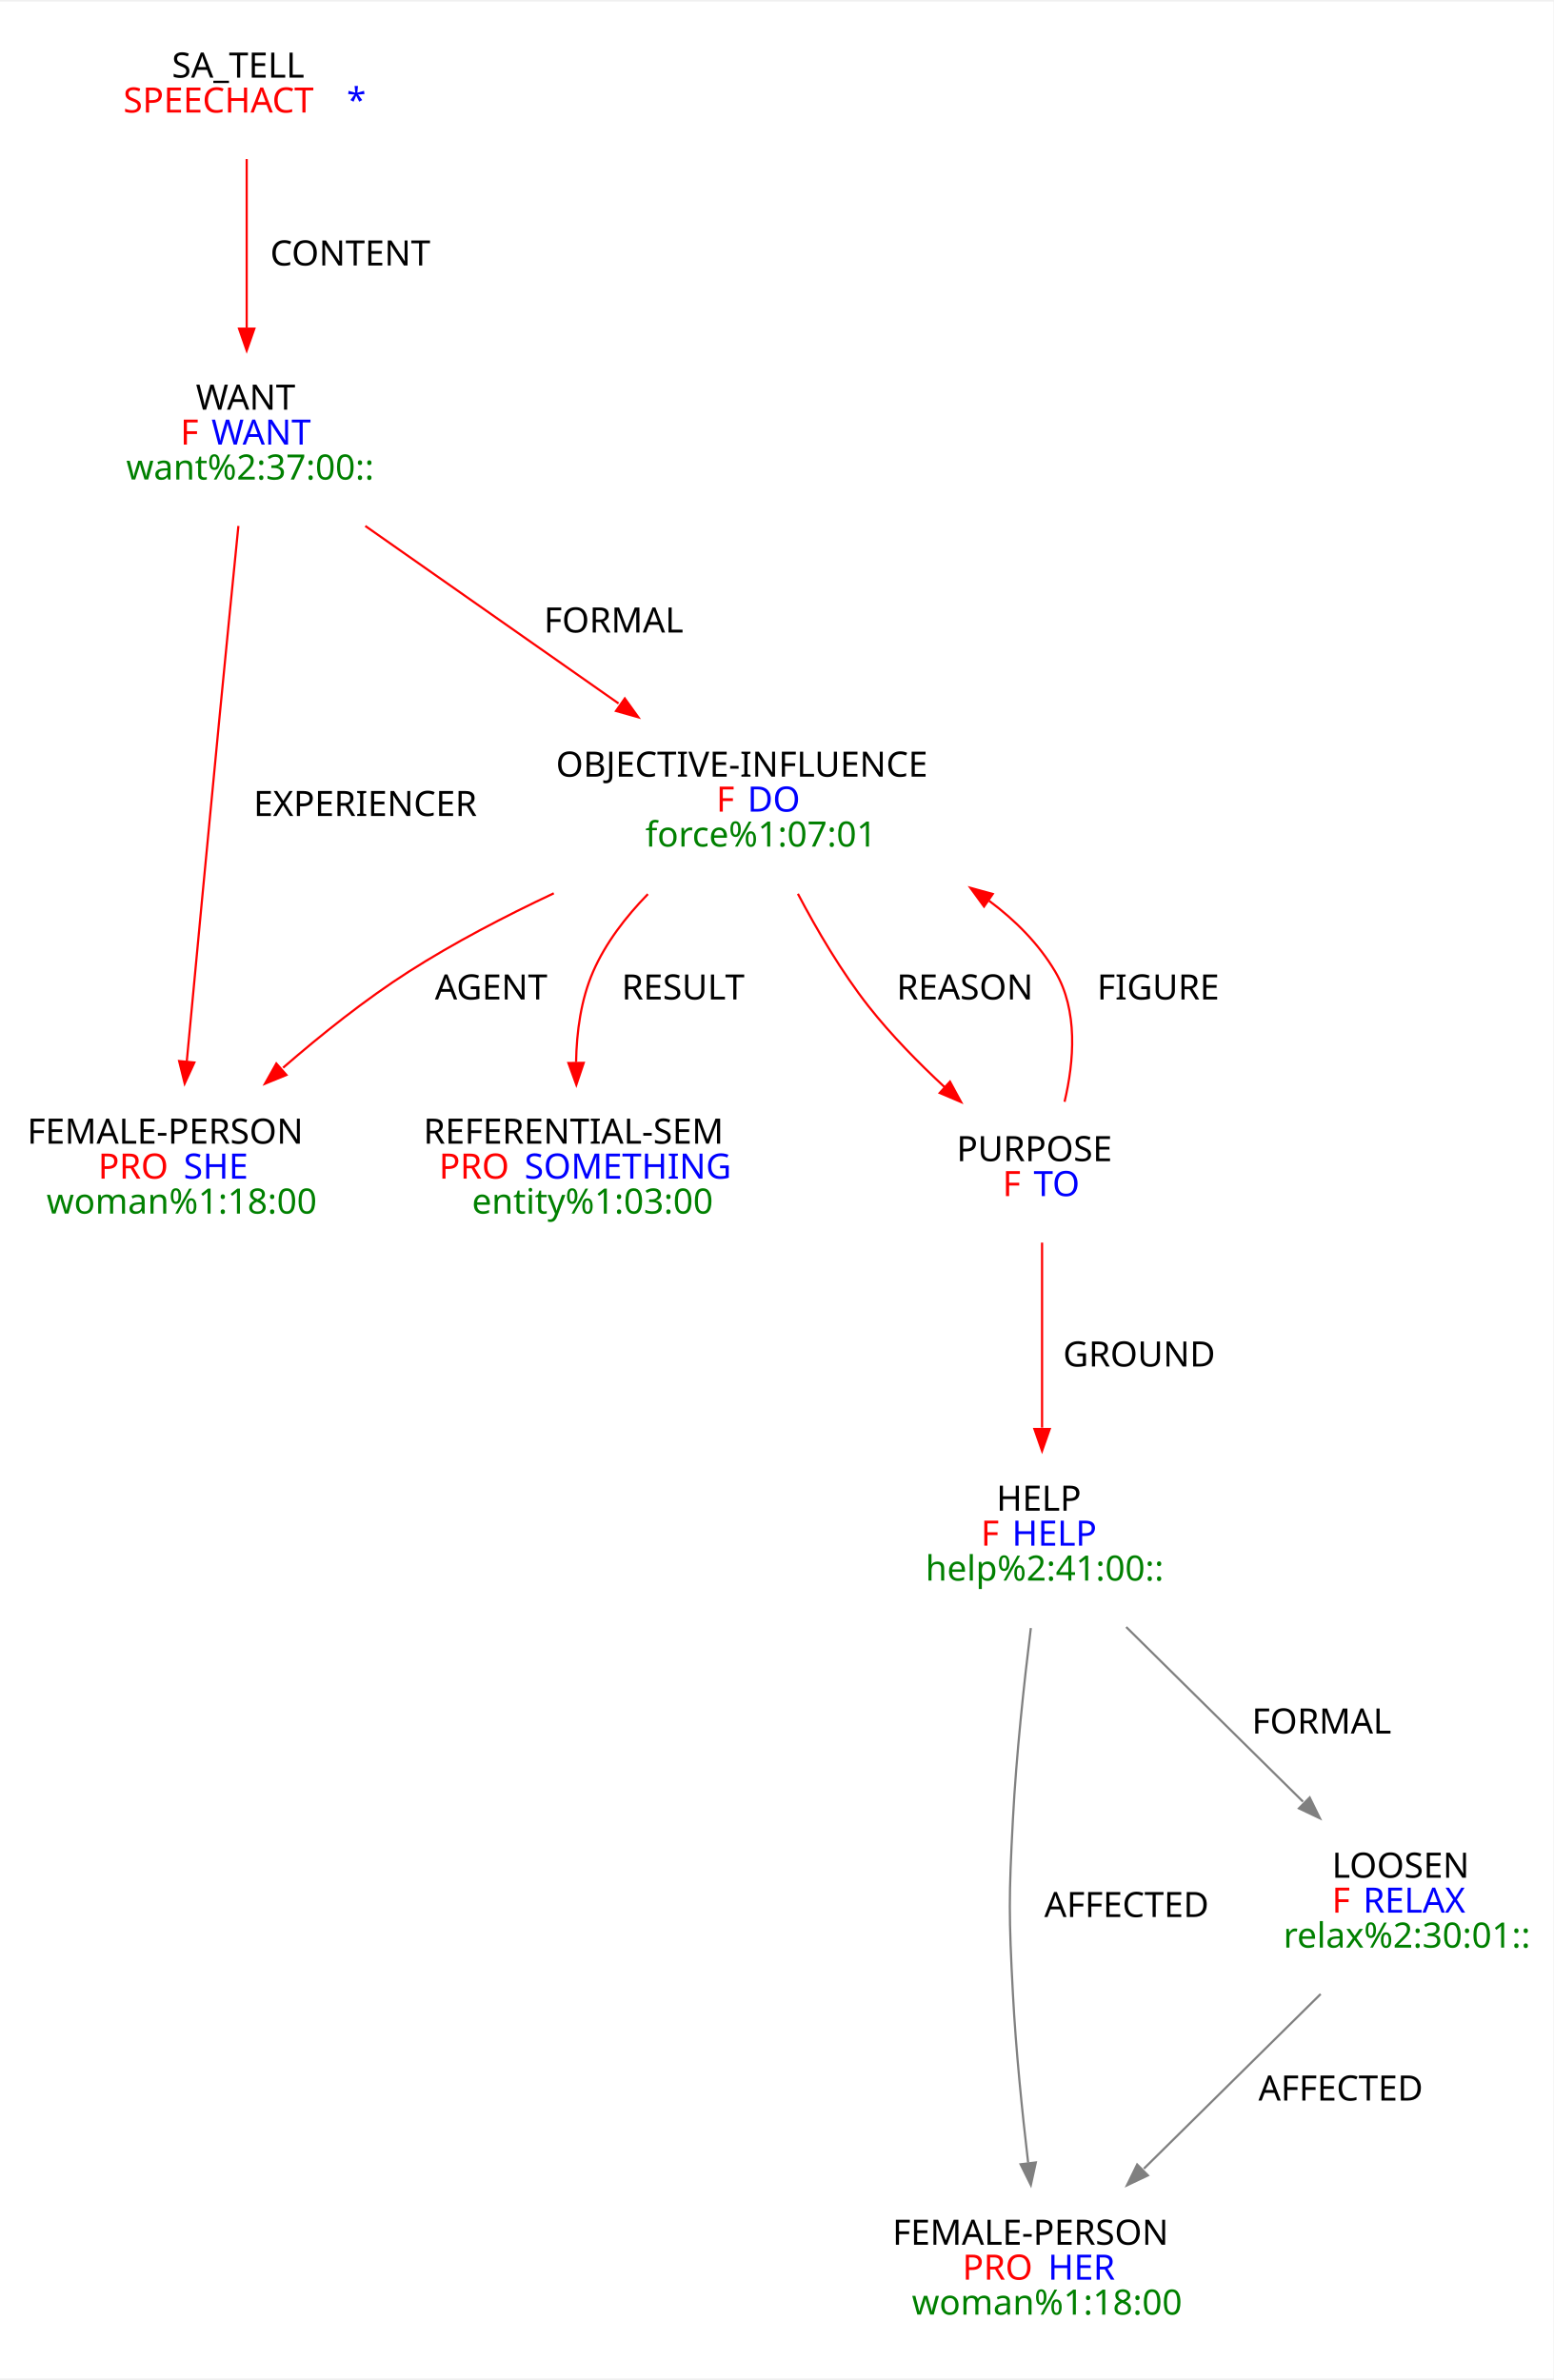
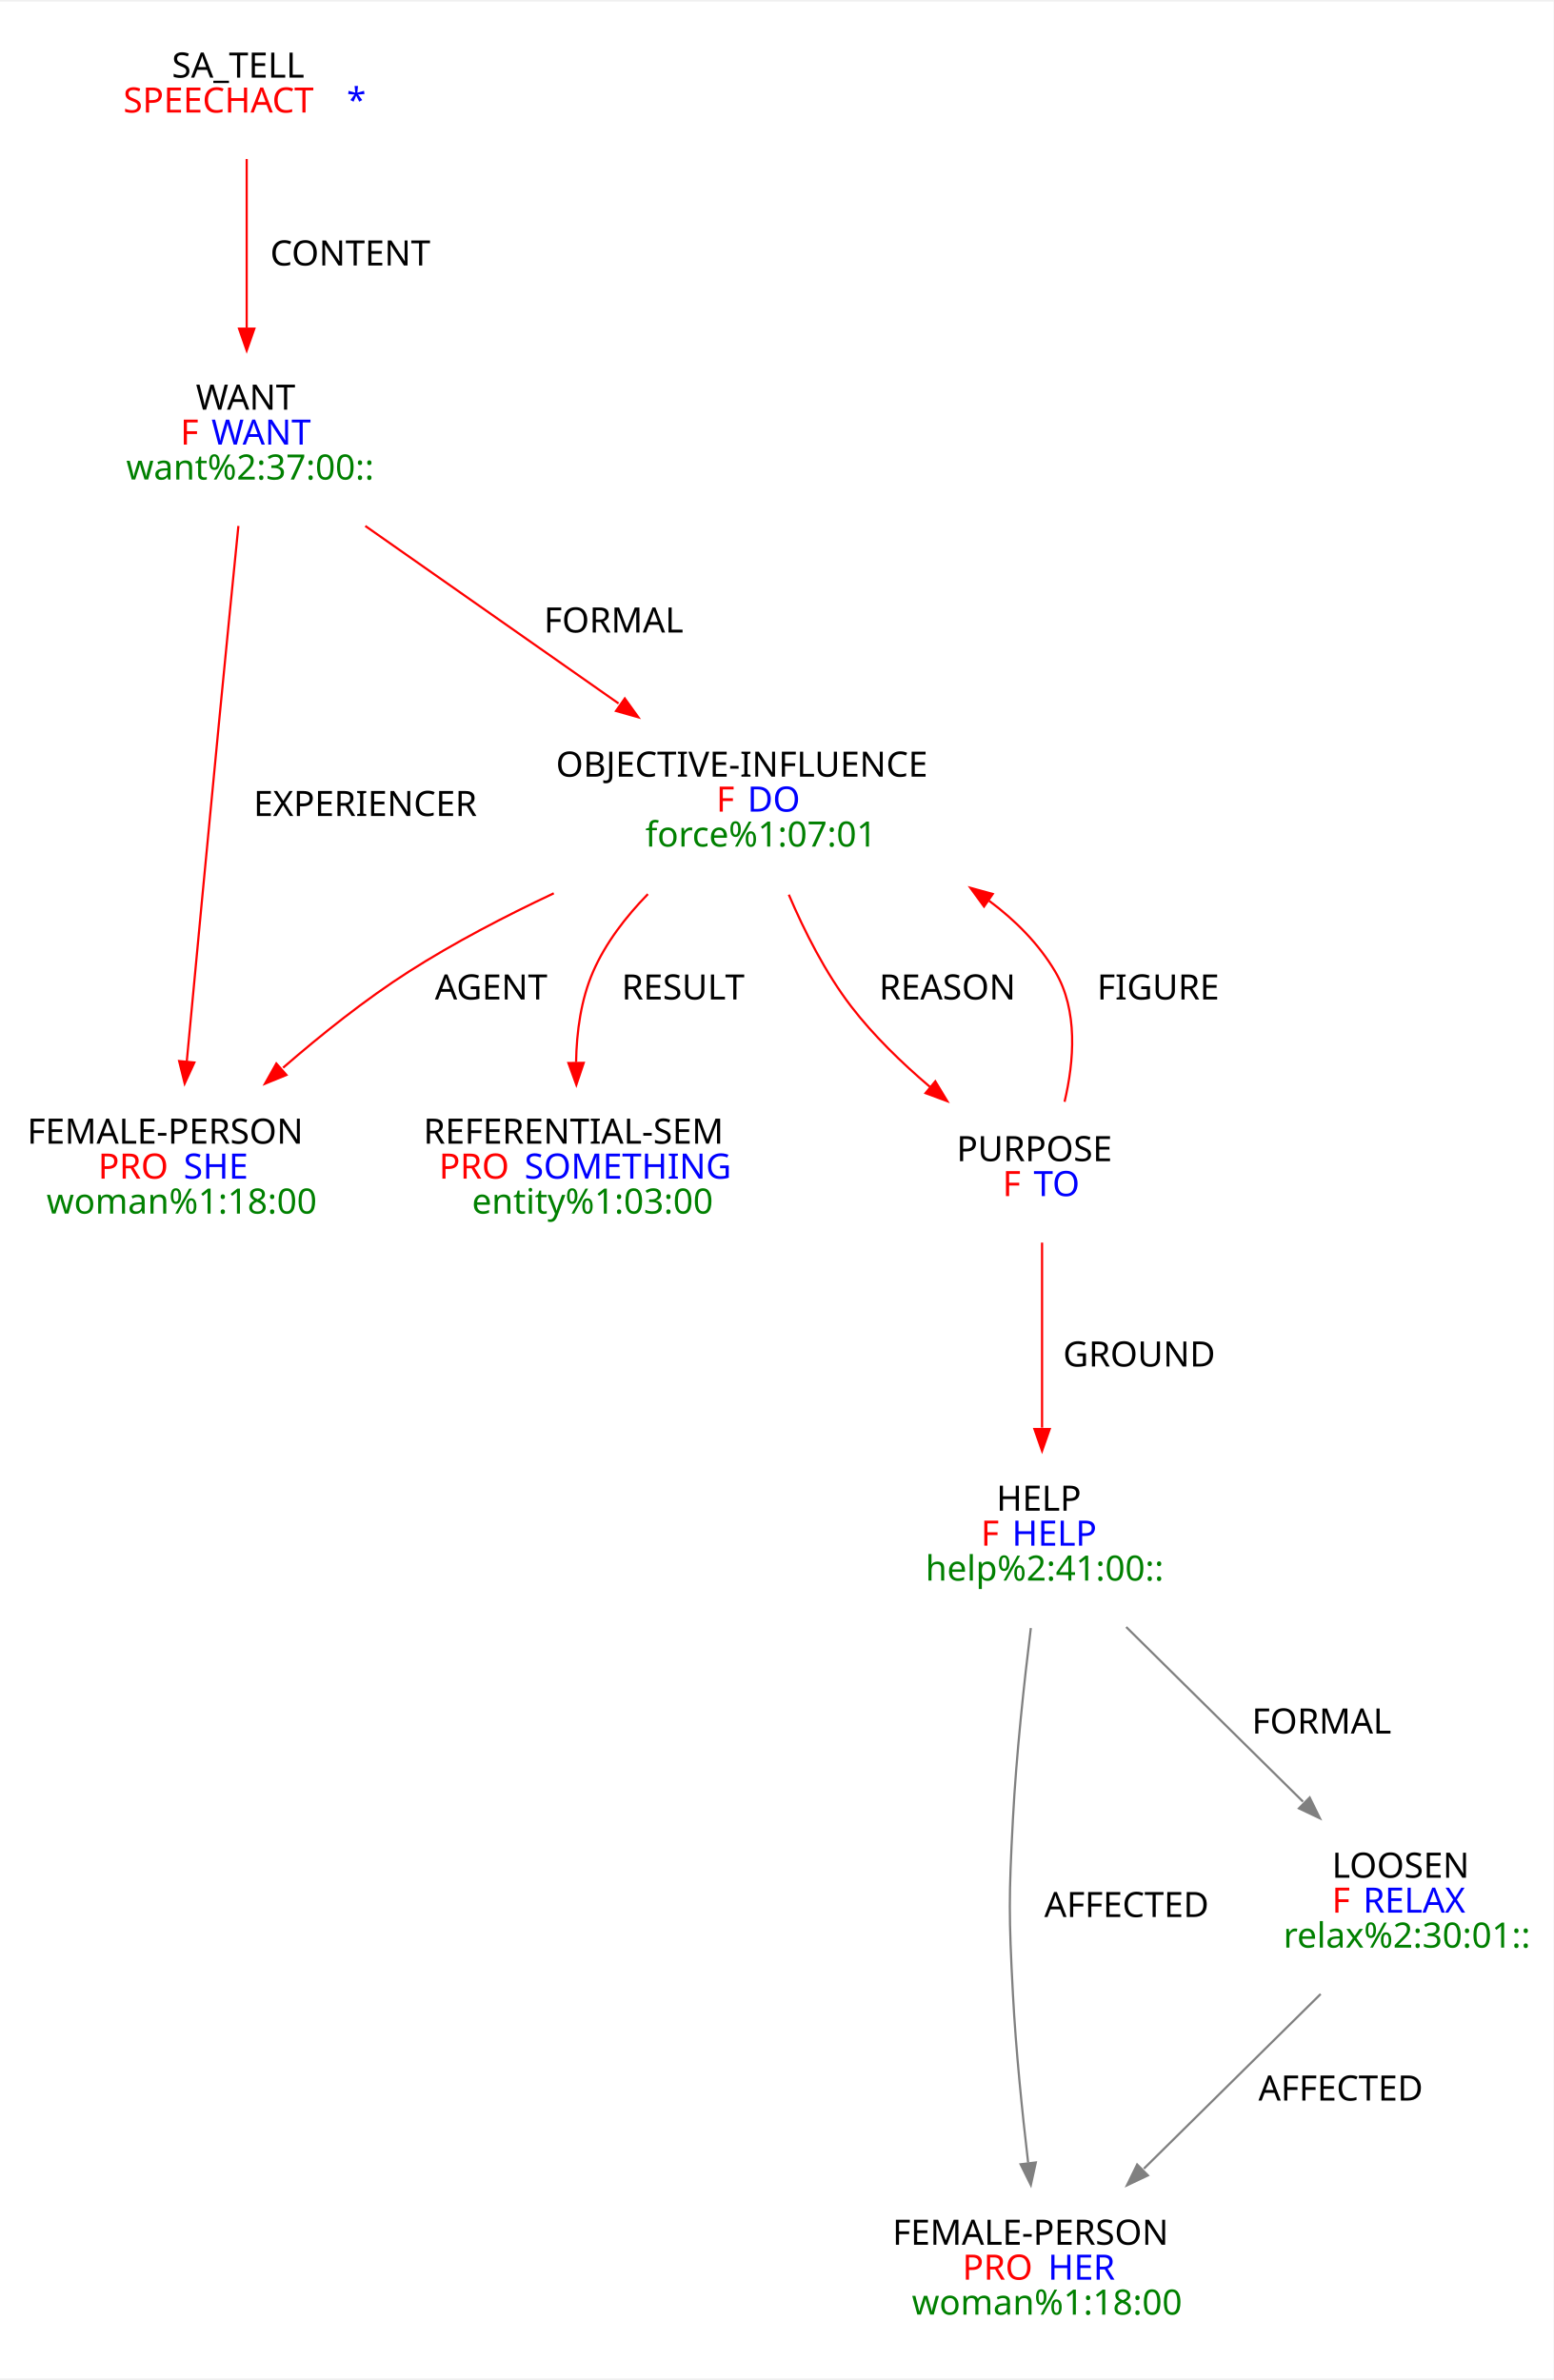
<svg xmlns="http://www.w3.org/2000/svg" xmlns:xlink="http://www.w3.org/1999/xlink" width="355pt" height="544pt" viewBox="0.00 0.00 355.47 544.00">
  <g id="graph0" class="graph" transform="scale(1 1) rotate(0) translate(4 540)">
    <polygon fill="white" stroke="transparent" points="-4,4 -4,-540 351.47,-540 351.47,4 -4,4" />
    <g id="node1" class="node">
      <g id="a_node1">
        <a xlink:href="http://trips.ihmc.us/lexicon/data/ONT::SA_TELL.xml" xlink:title="&lt;font color=&quot;green&quot;&gt;&lt;br /&gt;&lt;/font&gt; &lt;font color=&quot;black&quot;&gt;SA_TELL&lt;/font&gt; &lt;font color=&quot;green&quot;&gt;&lt;br /&gt;&lt;/font&gt; &lt;font color=&quot;red&quot;&gt;SPEECHACT&lt;/font&gt; &lt;font color=&quot;blue&quot;&gt;* &lt;/font&gt; &lt;font color=&quot;green&quot;&gt;&lt;br /&gt; &lt;/font&gt;">
          <text text-anchor="start" x="33.11" y="-522.6" font-family="Work Sans" font-size="8.00"> </text>
          <text text-anchor="start" x="35.33" y="-522.6" font-family="Work Sans" font-size="8.00">SA_TELL</text>
          <text text-anchor="start" x="69.57" y="-522.6" font-family="Work Sans" font-size="8.00"> </text>
          <text text-anchor="start" x="22" y="-514.6" font-family="Work Sans" font-size="8.00"> </text>
          <text text-anchor="start" x="24.22" y="-514.6" font-family="Work Sans" font-size="8.00" fill="red">SPEECHACT</text>
          <text text-anchor="start" x="73.12" y="-514.6" font-family="Work Sans" font-size="8.00"> </text>
          <text text-anchor="start" x="75.34" y="-514.6" font-family="Work Sans" font-size="8.00" fill="blue">* </text>
          <text text-anchor="start" x="80.68" y="-514.6" font-family="Work Sans" font-size="8.00"> </text>
          <text text-anchor="start" x="51.34" y="-506.6" font-family="Work Sans" font-size="8.00" fill="green"> </text>
        </a>
      </g>
    </g>
    <g id="node2" class="node">
      <g id="a_node2">
        <a xlink:href="http://trips.ihmc.us/lexicon/data/ONT::WANT.xml" xlink:title="&lt;font color=&quot;green&quot;&gt;&lt;br /&gt;&lt;/font&gt; &lt;font color=&quot;black&quot;&gt;WANT&lt;/font&gt; &lt;font color=&quot;green&quot;&gt;&lt;br /&gt;&lt;/font&gt; &lt;font color=&quot;red&quot;&gt;F&lt;/font&gt; &lt;font color=&quot;blue&quot;&gt;WANT&lt;/font&gt; &lt;font color=&quot;green&quot;&gt;&lt;br /&gt;&lt;/font&gt; &lt;font color=&quot;green&quot;&gt;want%2:37:00::&lt;/font&gt; &lt;font color=&quot;green&quot;&gt;&lt;br /&gt; &lt;/font&gt;">
          <text text-anchor="start" x="38.6" y="-446.6" font-family="Work Sans" font-size="8.00"> </text>
          <text text-anchor="start" x="40.82" y="-446.6" font-family="Work Sans" font-size="8.00">WANT</text>
          <text text-anchor="start" x="64.08" y="-446.6" font-family="Work Sans" font-size="8.00"> </text>
          <text text-anchor="start" x="35.04" y="-438.6" font-family="Work Sans" font-size="8.00"> </text>
          <text text-anchor="start" x="37.27" y="-438.6" font-family="Work Sans" font-size="8.00" fill="red">F</text>
          <text text-anchor="start" x="42.15" y="-438.6" font-family="Work Sans" font-size="8.00"> </text>
          <text text-anchor="start" x="44.38" y="-438.6" font-family="Work Sans" font-size="8.00" fill="blue">WANT</text>
          <text text-anchor="start" x="67.63" y="-438.6" font-family="Work Sans" font-size="8.00"> </text>
          <text text-anchor="start" x="22.65" y="-430.6" font-family="Work Sans" font-size="8.00"> </text>
          <text text-anchor="start" x="24.88" y="-430.6" font-family="Work Sans" font-size="8.00" fill="green">want%2:37:00::</text>
          <text text-anchor="start" x="80.03" y="-430.6" font-family="Work Sans" font-size="8.00"> </text>
          <text text-anchor="start" x="51.34" y="-422.6" font-family="Work Sans" font-size="8.00" fill="green"> </text>
        </a>
      </g>
    </g>
-     <g id="edge11" class="edge">
+     <g id="edge2" class="edge">
      <path fill="none" stroke="red" stroke-width="0.5" d="M52.45,-503.96C52.45,-493.04 52.45,-478.02 52.45,-465.39" />
      <polygon fill="red" stroke="red" stroke-width="0.5" points="54.2,-465.14 52.45,-460.14 50.7,-465.14 54.2,-465.14" />
      <text text-anchor="middle" x="76.16" y="-479.6" font-family="Work Sans" font-size="8.00"> CONTENT   </text>
    </g>
    <g id="node3" class="node">
      <g id="a_node3">
        <a xlink:href="http://trips.ihmc.us/lexicon/data/ONT::FEMALE-PERSON.xml" xlink:title="&lt;font color=&quot;green&quot;&gt;&lt;br /&gt;&lt;/font&gt; &lt;font color=&quot;black&quot;&gt;FEMALE-PERSON&lt;/font&gt; &lt;font color=&quot;green&quot;&gt;&lt;br /&gt;&lt;/font&gt; &lt;font color=&quot;red&quot;&gt;PRO&lt;/font&gt; &lt;font color=&quot;blue&quot;&gt;SHE&lt;/font&gt; &lt;font color=&quot;green&quot;&gt;&lt;br /&gt;&lt;/font&gt; &lt;font color=&quot;green&quot;&gt;woman%1:18:00&lt;/font&gt; &lt;font color=&quot;green&quot;&gt;&lt;br /&gt; &lt;/font&gt;">
          <text text-anchor="start" x="0" y="-278.6" font-family="Work Sans" font-size="8.00"> </text>
          <text text-anchor="start" x="2.22" y="-278.6" font-family="Work Sans" font-size="8.00">FEMALE-PERSON</text>
          <text text-anchor="start" x="70.68" y="-278.6" font-family="Work Sans" font-size="8.00"> </text>
          <text text-anchor="start" x="16.22" y="-270.6" font-family="Work Sans" font-size="8.00"> </text>
          <text text-anchor="start" x="18.45" y="-270.6" font-family="Work Sans" font-size="8.00" fill="red">PRO</text>
          <text text-anchor="start" x="35.78" y="-270.6" font-family="Work Sans" font-size="8.00"> </text>
          <text text-anchor="start" x="38.01" y="-270.6" font-family="Work Sans" font-size="8.00" fill="blue">SHE</text>
          <text text-anchor="start" x="54.46" y="-270.6" font-family="Work Sans" font-size="8.00"> </text>
          <text text-anchor="start" x="4.43" y="-262.6" font-family="Work Sans" font-size="8.00"> </text>
          <text text-anchor="start" x="6.65" y="-262.6" font-family="Work Sans" font-size="8.00" fill="green">woman%1:18:00</text>
          <text text-anchor="start" x="66.25" y="-262.6" font-family="Work Sans" font-size="8.00"> </text>
          <text text-anchor="start" x="35.34" y="-254.6" font-family="Work Sans" font-size="8.00" fill="green"> </text>
        </a>
      </g>
    </g>
-     <g id="edge3" class="edge">
+     <g id="edge7" class="edge">
      <path fill="none" stroke="red" stroke-width="0.5" d="M50.55,-419.98C49.3,-407.48 47.64,-390.77 46.21,-376 43.61,-349.14 40.7,-318.32 38.74,-297.45" />
      <polygon fill="red" stroke="red" stroke-width="0.5" points="40.47,-297.18 38.26,-292.37 36.99,-297.51 40.47,-297.18" />
      <text text-anchor="middle" x="79.57" y="-353.6" font-family="Work Sans" font-size="8.00"> EXPERIENCER   </text>
    </g>
    <g id="node4" class="node">
      <g id="a_node4">
        <a xlink:href="http://trips.ihmc.us/lexicon/data/ONT::OBJECTIVE-INFLUENCE.xml" xlink:title="&lt;font color=&quot;green&quot;&gt;&lt;br /&gt;&lt;/font&gt; &lt;font color=&quot;black&quot;&gt;OBJECTIVE-INFLUENCE&lt;/font&gt; &lt;font color=&quot;green&quot;&gt;&lt;br /&gt;&lt;/font&gt; &lt;font color=&quot;red&quot;&gt;F&lt;/font&gt; &lt;font color=&quot;blue&quot;&gt;DO&lt;/font&gt; &lt;font color=&quot;green&quot;&gt;&lt;br /&gt;&lt;/font&gt; &lt;font color=&quot;green&quot;&gt;force%1:07:01&lt;/font&gt; &lt;font color=&quot;green&quot;&gt;&lt;br /&gt; &lt;/font&gt;">
          <text text-anchor="start" x="121" y="-362.6" font-family="Work Sans" font-size="8.00"> </text>
          <text text-anchor="start" x="123.22" y="-362.6" font-family="Work Sans" font-size="8.00">OBJECTIVE-INFLUENCE</text>
          <text text-anchor="start" x="215.68" y="-362.6" font-family="Work Sans" font-size="8.00"> </text>
          <text text-anchor="start" x="157.67" y="-354.6" font-family="Work Sans" font-size="8.00"> </text>
          <text text-anchor="start" x="159.9" y="-354.6" font-family="Work Sans" font-size="8.00" fill="red">F</text>
          <text text-anchor="start" x="164.78" y="-354.6" font-family="Work Sans" font-size="8.00"> </text>
          <text text-anchor="start" x="167.01" y="-354.6" font-family="Work Sans" font-size="8.00" fill="blue">DO</text>
          <text text-anchor="start" x="179.01" y="-354.6" font-family="Work Sans" font-size="8.00"> </text>
          <text text-anchor="start" x="141.43" y="-346.6" font-family="Work Sans" font-size="8.00"> </text>
          <text text-anchor="start" x="143.66" y="-346.6" font-family="Work Sans" font-size="8.00" fill="green">force%1:07:01</text>
          <text text-anchor="start" x="195.25" y="-346.6" font-family="Work Sans" font-size="8.00"> </text>
          <text text-anchor="start" x="168.34" y="-338.6" font-family="Work Sans" font-size="8.00" fill="green"> </text>
        </a>
      </g>
    </g>
-     <g id="edge7" class="edge">
+     <g id="edge9" class="edge">
      <path fill="none" stroke="red" stroke-width="0.5" d="M79.59,-419.98C96.89,-407.86 119.38,-392.09 137.54,-379.36" />
      <polygon fill="red" stroke="red" stroke-width="0.5" points="138.97,-380.5 142.06,-376.2 136.96,-377.64 138.97,-380.5" />
      <text text-anchor="middle" x="136.42" y="-395.6" font-family="Work Sans" font-size="8.00"> FORMAL   </text>
    </g>
-     <g id="edge2" class="edge">
+     <g id="edge3" class="edge">
      <path fill="none" stroke="red" stroke-width="0.5" d="M122.72,-335.91C111.55,-330.66 99.88,-324.58 89.58,-318 79.6,-311.63 69.48,-303.54 60.78,-295.99" />
      <polygon fill="red" stroke="red" stroke-width="0.5" points="61.54,-294.33 56.64,-292.33 59.23,-296.95 61.54,-294.33" />
      <text text-anchor="middle" x="108.39" y="-311.6" font-family="Work Sans" font-size="8.00"> AGENT   </text>
    </g>
    <g id="node5" class="node">
      <g id="a_node5">
        <a xlink:href="http://trips.ihmc.us/lexicon/data/ONT::REFERENTIAL-SEM.xml" xlink:title="&lt;font color=&quot;green&quot;&gt;&lt;br /&gt;&lt;/font&gt; &lt;font color=&quot;black&quot;&gt;REFERENTIAL-SEM&lt;/font&gt; &lt;font color=&quot;green&quot;&gt;&lt;br /&gt;&lt;/font&gt; &lt;font color=&quot;red&quot;&gt;PRO&lt;/font&gt; &lt;font color=&quot;blue&quot;&gt;SOMETHING&lt;/font&gt; &lt;font color=&quot;green&quot;&gt;&lt;br /&gt;&lt;/font&gt; &lt;font color=&quot;green&quot;&gt;entity%1:03:00&lt;/font&gt; &lt;font color=&quot;green&quot;&gt;&lt;br /&gt; &lt;/font&gt;">
          <text text-anchor="start" x="90.67" y="-278.6" font-family="Work Sans" font-size="8.00"> </text>
          <text text-anchor="start" x="92.89" y="-278.6" font-family="Work Sans" font-size="8.00">REFERENTIAL-SEM</text>
          <text text-anchor="start" x="168.01" y="-278.6" font-family="Work Sans" font-size="8.00"> </text>
          <text text-anchor="start" x="94.23" y="-270.6" font-family="Work Sans" font-size="8.00"> </text>
          <text text-anchor="start" x="96.45" y="-270.6" font-family="Work Sans" font-size="8.00" fill="red">PRO</text>
          <text text-anchor="start" x="113.79" y="-270.6" font-family="Work Sans" font-size="8.00"> </text>
          <text text-anchor="start" x="116.01" y="-270.6" font-family="Work Sans" font-size="8.00" fill="blue">SOMETHING</text>
          <text text-anchor="start" x="164.45" y="-270.6" font-family="Work Sans" font-size="8.00"> </text>
          <text text-anchor="start" x="101.77" y="-262.6" font-family="Work Sans" font-size="8.00"> </text>
          <text text-anchor="start" x="103.99" y="-262.6" font-family="Work Sans" font-size="8.00" fill="green">entity%1:03:00</text>
          <text text-anchor="start" x="156.91" y="-262.6" font-family="Work Sans" font-size="8.00"> </text>
          <text text-anchor="start" x="129.34" y="-254.6" font-family="Work Sans" font-size="8.00" fill="green"> </text>
        </a>
      </g>
    </g>
-     <g id="edge4" class="edge">
+     <g id="edge10" class="edge">
      <path fill="none" stroke="red" stroke-width="0.5" d="M144.25,-335.72C139.21,-330.55 134.59,-324.56 131.73,-318 128.94,-311.61 127.94,-304.2 127.82,-297.27" />
      <polygon fill="red" stroke="red" stroke-width="0.5" points="129.57,-297.1 127.88,-292.08 126.07,-297.06 129.57,-297.1" />
      <text text-anchor="middle" x="152.31" y="-311.6" font-family="Work Sans" font-size="8.00"> RESULT   </text>
    </g>
    <g id="node6" class="node">
      <g id="a_node6">
        <a xlink:href="http://trips.ihmc.us/lexicon/data/ONT::PURPOSE.xml" xlink:title="&lt;font color=&quot;green&quot;&gt;&lt;br /&gt;&lt;/font&gt; &lt;font color=&quot;black&quot;&gt;PURPOSE&lt;/font&gt; &lt;font color=&quot;green&quot;&gt;&lt;br /&gt;&lt;/font&gt; &lt;font color=&quot;red&quot;&gt;F&lt;/font&gt; &lt;font color=&quot;blue&quot;&gt;TO&lt;/font&gt; &lt;font color=&quot;green&quot;&gt;&lt;br /&gt; &lt;/font&gt;">
          <text text-anchor="start" x="212.67" y="-274.6" font-family="Work Sans" font-size="8.00"> </text>
          <text text-anchor="start" x="214.89" y="-274.6" font-family="Work Sans" font-size="8.00">PURPOSE</text>
          <text text-anchor="start" x="254.01" y="-274.6" font-family="Work Sans" font-size="8.00"> </text>
          <text text-anchor="start" x="223.19" y="-266.6" font-family="Work Sans" font-size="8.00"> </text>
          <text text-anchor="start" x="225.41" y="-266.6" font-family="Work Sans" font-size="8.00" fill="red">F</text>
          <text text-anchor="start" x="230.3" y="-266.6" font-family="Work Sans" font-size="8.00"> </text>
          <text text-anchor="start" x="232.52" y="-266.6" font-family="Work Sans" font-size="8.00" fill="blue">TO</text>
          <text text-anchor="start" x="243.49" y="-266.6" font-family="Work Sans" font-size="8.00"> </text>
          <text text-anchor="start" x="233.34" y="-258.6" font-family="Work Sans" font-size="8.00" fill="green"> </text>
        </a>
      </g>
    </g>
-     <g id="edge1" class="edge">
-       <path fill="none" stroke="red" stroke-width="0.5" d="M178.58,-335.79C182.95,-327.49 188.57,-317.89 194.78,-310 199.89,-303.5 206.16,-297.11 212.19,-291.51" />
-       <polygon fill="red" stroke="red" stroke-width="0.5" points="213.38,-292.8 215.91,-288.14 211.03,-290.21 213.38,-292.8" />
-       <text text-anchor="middle" x="216.79" y="-311.6" font-family="Work Sans" font-size="8.00"> REASON   </text>
-     </g>
-     <g id="edge9" class="edge">
+     <g id="edge11" class="edge">
+       <path fill="none" stroke="red" stroke-width="0.5" d="M176.5,-335.59C180.06,-327.25 184.88,-317.68 190.78,-310 195.89,-303.34 202.39,-297.05 208.79,-291.61" />
+       <polygon fill="red" stroke="red" stroke-width="0.5" points="210.02,-292.87 212.76,-288.33 207.79,-290.17 210.02,-292.87" />
+       <text text-anchor="middle" x="212.79" y="-311.6" font-family="Work Sans" font-size="8.00"> REASON   </text>
+     </g>
+     <g id="edge6" class="edge">
      <path fill="none" stroke="red" stroke-width="0.5" d="M239.6,-288.19C241.77,-297.43 242.73,-309.12 237.45,-318 233.66,-324.38 228.33,-329.73 222.32,-334.2" />
      <polygon fill="red" stroke="red" stroke-width="0.5" points="221.17,-332.87 218.05,-337.16 223.16,-335.75 221.17,-332.87" />
      <text text-anchor="middle" x="261.01" y="-311.6" font-family="Work Sans" font-size="8.00"> FIGURE   </text>
    </g>
    <g id="node7" class="node">
      <g id="a_node7">
        <a xlink:href="http://trips.ihmc.us/lexicon/data/ONT::HELP.xml" xlink:title="&lt;font color=&quot;green&quot;&gt;&lt;br /&gt;&lt;/font&gt; &lt;font color=&quot;black&quot;&gt;HELP&lt;/font&gt; &lt;font color=&quot;green&quot;&gt;&lt;br /&gt;&lt;/font&gt; &lt;font color=&quot;red&quot;&gt;F&lt;/font&gt; &lt;font color=&quot;blue&quot;&gt;HELP&lt;/font&gt; &lt;font color=&quot;green&quot;&gt;&lt;br /&gt;&lt;/font&gt; &lt;font color=&quot;green&quot;&gt;help%2:41:00::&lt;/font&gt; &lt;font color=&quot;green&quot;&gt;&lt;br /&gt; &lt;/font&gt;">
          <text text-anchor="start" x="221.78" y="-194.6" font-family="Work Sans" font-size="8.00"> </text>
          <text text-anchor="start" x="224" y="-194.6" font-family="Work Sans" font-size="8.00">HELP</text>
          <text text-anchor="start" x="244.9" y="-194.6" font-family="Work Sans" font-size="8.00"> </text>
          <text text-anchor="start" x="218.22" y="-186.6" font-family="Work Sans" font-size="8.00"> </text>
          <text text-anchor="start" x="220.45" y="-186.6" font-family="Work Sans" font-size="8.00" fill="red">F</text>
          <text text-anchor="start" x="225.33" y="-186.6" font-family="Work Sans" font-size="8.00"> </text>
          <text text-anchor="start" x="227.56" y="-186.6" font-family="Work Sans" font-size="8.00" fill="blue">HELP</text>
          <text text-anchor="start" x="248.46" y="-186.6" font-family="Work Sans" font-size="8.00"> </text>
          <text text-anchor="start" x="205.54" y="-178.6" font-family="Work Sans" font-size="8.00"> </text>
          <text text-anchor="start" x="207.76" y="-178.6" font-family="Work Sans" font-size="8.00" fill="green">help%2:41:00::</text>
          <text text-anchor="start" x="261.14" y="-178.6" font-family="Work Sans" font-size="8.00"> </text>
          <text text-anchor="start" x="233.34" y="-170.6" font-family="Work Sans" font-size="8.00" fill="green"> </text>
        </a>
      </g>
    </g>
-     <g id="edge10" class="edge">
+     <g id="edge8" class="edge">
      <path fill="none" stroke="red" stroke-width="0.5" d="M234.45,-255.96C234.45,-244.12 234.45,-227.38 234.45,-213.6" />
      <polygon fill="red" stroke="red" stroke-width="0.5" points="236.2,-213.29 234.45,-208.29 232.7,-213.29 236.2,-213.29" />
      <text text-anchor="middle" x="256.67" y="-227.6" font-family="Work Sans" font-size="8.00"> GROUND   </text>
    </g>
    <g id="node8" class="node">
      <g id="a_node8">
        <a xlink:href="http://trips.ihmc.us/lexicon/data/ONT::FEMALE-PERSON.xml" xlink:title="&lt;font color=&quot;green&quot;&gt;&lt;br /&gt;&lt;/font&gt; &lt;font color=&quot;black&quot;&gt;FEMALE-PERSON&lt;/font&gt; &lt;font color=&quot;green&quot;&gt;&lt;br /&gt;&lt;/font&gt; &lt;font color=&quot;red&quot;&gt;PRO&lt;/font&gt; &lt;font color=&quot;blue&quot;&gt;HER&lt;/font&gt; &lt;font color=&quot;green&quot;&gt;&lt;br /&gt;&lt;/font&gt; &lt;font color=&quot;green&quot;&gt;woman%1:18:00&lt;/font&gt; &lt;font color=&quot;green&quot;&gt;&lt;br /&gt; &lt;/font&gt;">
          <text text-anchor="start" x="198" y="-26.6" font-family="Work Sans" font-size="8.00"> </text>
          <text text-anchor="start" x="200.22" y="-26.6" font-family="Work Sans" font-size="8.00">FEMALE-PERSON</text>
          <text text-anchor="start" x="268.68" y="-26.6" font-family="Work Sans" font-size="8.00"> </text>
          <text text-anchor="start" x="214" y="-18.6" font-family="Work Sans" font-size="8.00"> </text>
          <text text-anchor="start" x="216.23" y="-18.6" font-family="Work Sans" font-size="8.00" fill="red">PRO</text>
          <text text-anchor="start" x="233.56" y="-18.6" font-family="Work Sans" font-size="8.00"> </text>
          <text text-anchor="start" x="235.79" y="-18.6" font-family="Work Sans" font-size="8.00" fill="blue">HER</text>
          <text text-anchor="start" x="252.68" y="-18.6" font-family="Work Sans" font-size="8.00"> </text>
          <text text-anchor="start" x="202.43" y="-10.6" font-family="Work Sans" font-size="8.00"> </text>
          <text text-anchor="start" x="204.65" y="-10.6" font-family="Work Sans" font-size="8.00" fill="green">woman%1:18:00</text>
          <text text-anchor="start" x="264.25" y="-10.6" font-family="Work Sans" font-size="8.00"> </text>
          <text text-anchor="start" x="233.34" y="-2.6" font-family="Work Sans" font-size="8.00" fill="green"> </text>
        </a>
      </g>
    </g>
    <g id="edge5" class="edge">
      <path fill="none" stroke="grey" stroke-width="0.5" d="M231.88,-167.74C230.35,-155.29 228.55,-138.72 227.78,-124 226.84,-106.25 226.84,-101.75 227.78,-84 228.45,-71.24 229.89,-57.08 231.26,-45.42" />
      <polygon fill="grey" stroke="grey" stroke-width="0.5" points="233.02,-45.43 231.88,-40.26 229.54,-45.01 233.02,-45.43" />
      <text text-anchor="middle" x="253.79" y="-101.6" font-family="Work Sans" font-size="8.00"> AFFECTED   </text>
    </g>
    <g id="node9" class="node">
      <g id="a_node9">
        <a xlink:href="http://trips.ihmc.us/lexicon/data/ONT::LOOSEN.xml" xlink:title="&lt;font color=&quot;green&quot;&gt;&lt;br /&gt;&lt;/font&gt; &lt;font color=&quot;black&quot;&gt;LOOSEN&lt;/font&gt; &lt;font color=&quot;green&quot;&gt;&lt;br /&gt;&lt;/font&gt; &lt;font color=&quot;red&quot;&gt;F&lt;/font&gt; &lt;font color=&quot;blue&quot;&gt;RELAX&lt;/font&gt; &lt;font color=&quot;green&quot;&gt;&lt;br /&gt;&lt;/font&gt; &lt;font color=&quot;green&quot;&gt;relax%2:30:01::&lt;/font&gt; &lt;font color=&quot;green&quot;&gt;&lt;br /&gt; &lt;/font&gt;">
          <text text-anchor="start" x="298.56" y="-110.6" font-family="Work Sans" font-size="8.00"> </text>
          <text text-anchor="start" x="300.78" y="-110.6" font-family="Work Sans" font-size="8.00">LOOSEN</text>
          <text text-anchor="start" x="334.12" y="-110.6" font-family="Work Sans" font-size="8.00"> </text>
          <text text-anchor="start" x="298.56" y="-102.6" font-family="Work Sans" font-size="8.00"> </text>
          <text text-anchor="start" x="300.78" y="-102.6" font-family="Work Sans" font-size="8.00" fill="red">F</text>
          <text text-anchor="start" x="305.67" y="-102.6" font-family="Work Sans" font-size="8.00"> </text>
          <text text-anchor="start" x="307.89" y="-102.6" font-family="Work Sans" font-size="8.00" fill="blue">RELAX</text>
          <text text-anchor="start" x="334.12" y="-102.6" font-family="Work Sans" font-size="8.00"> </text>
          <text text-anchor="start" x="287.43" y="-94.6" font-family="Work Sans" font-size="8.00"> </text>
          <text text-anchor="start" x="289.66" y="-94.6" font-family="Work Sans" font-size="8.00" fill="green">relax%2:30:01::</text>
          <text text-anchor="start" x="345.25" y="-94.6" font-family="Work Sans" font-size="8.00"> </text>
          <text text-anchor="start" x="316.34" y="-86.6" font-family="Work Sans" font-size="8.00" fill="green"> </text>
        </a>
      </g>
    </g>
-     <g id="edge8" class="edge">
+     <g id="edge4" class="edge">
      <path fill="none" stroke="grey" stroke-width="0.5" d="M253.7,-167.98C265.77,-156.06 281.39,-140.62 294.16,-128.01" />
      <polygon fill="grey" stroke="grey" stroke-width="0.5" points="295.69,-128.96 298.02,-124.2 293.23,-126.47 295.69,-128.96" />
      <text text-anchor="middle" x="298.42" y="-143.6" font-family="Work Sans" font-size="8.00"> FORMAL   </text>
    </g>
-     <g id="edge6" class="edge">
+     <g id="edge1" class="edge">
      <path fill="none" stroke="grey" stroke-width="0.5" d="M298.2,-83.98C286.14,-72.06 270.51,-56.62 257.75,-44.01" />
      <polygon fill="grey" stroke="grey" stroke-width="0.5" points="258.67,-42.47 253.88,-40.2 256.21,-44.96 258.67,-42.47" />
      <text text-anchor="middle" x="302.79" y="-59.6" font-family="Work Sans" font-size="8.00"> AFFECTED   </text>
    </g>
  </g>
</svg>
